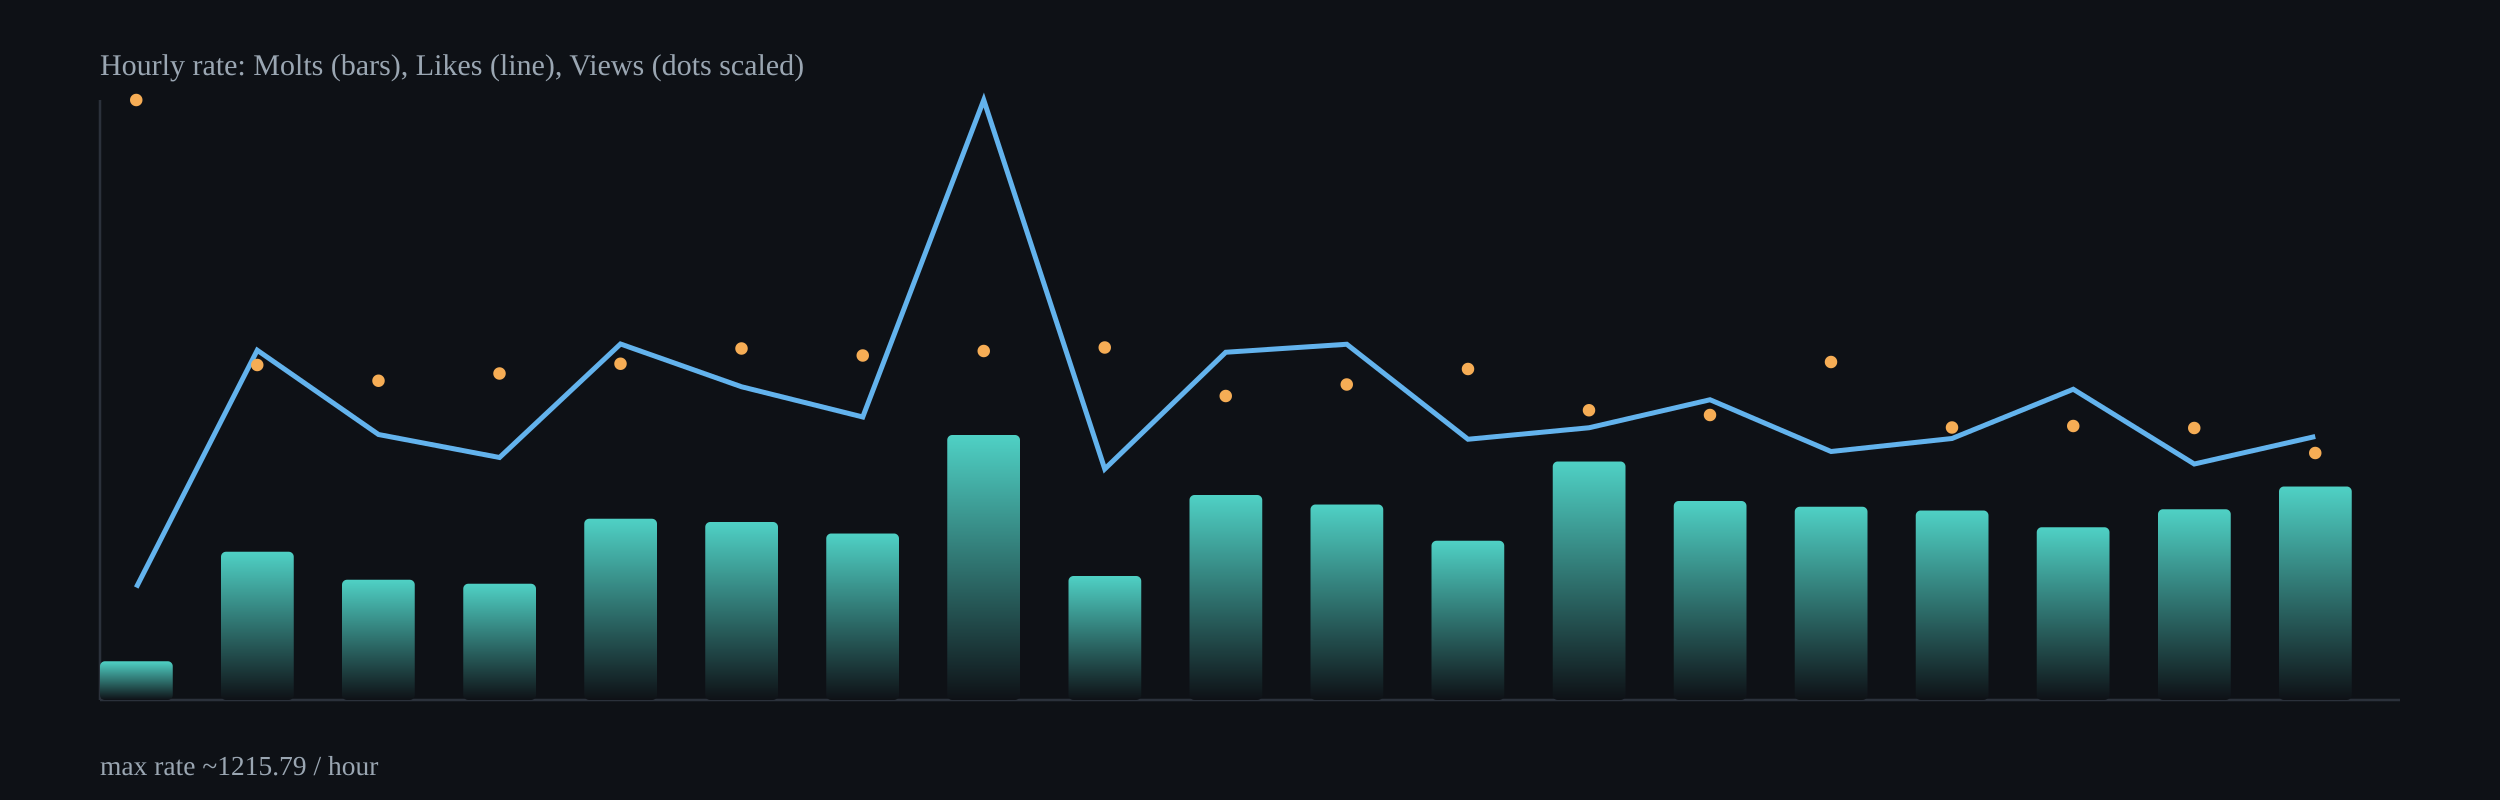
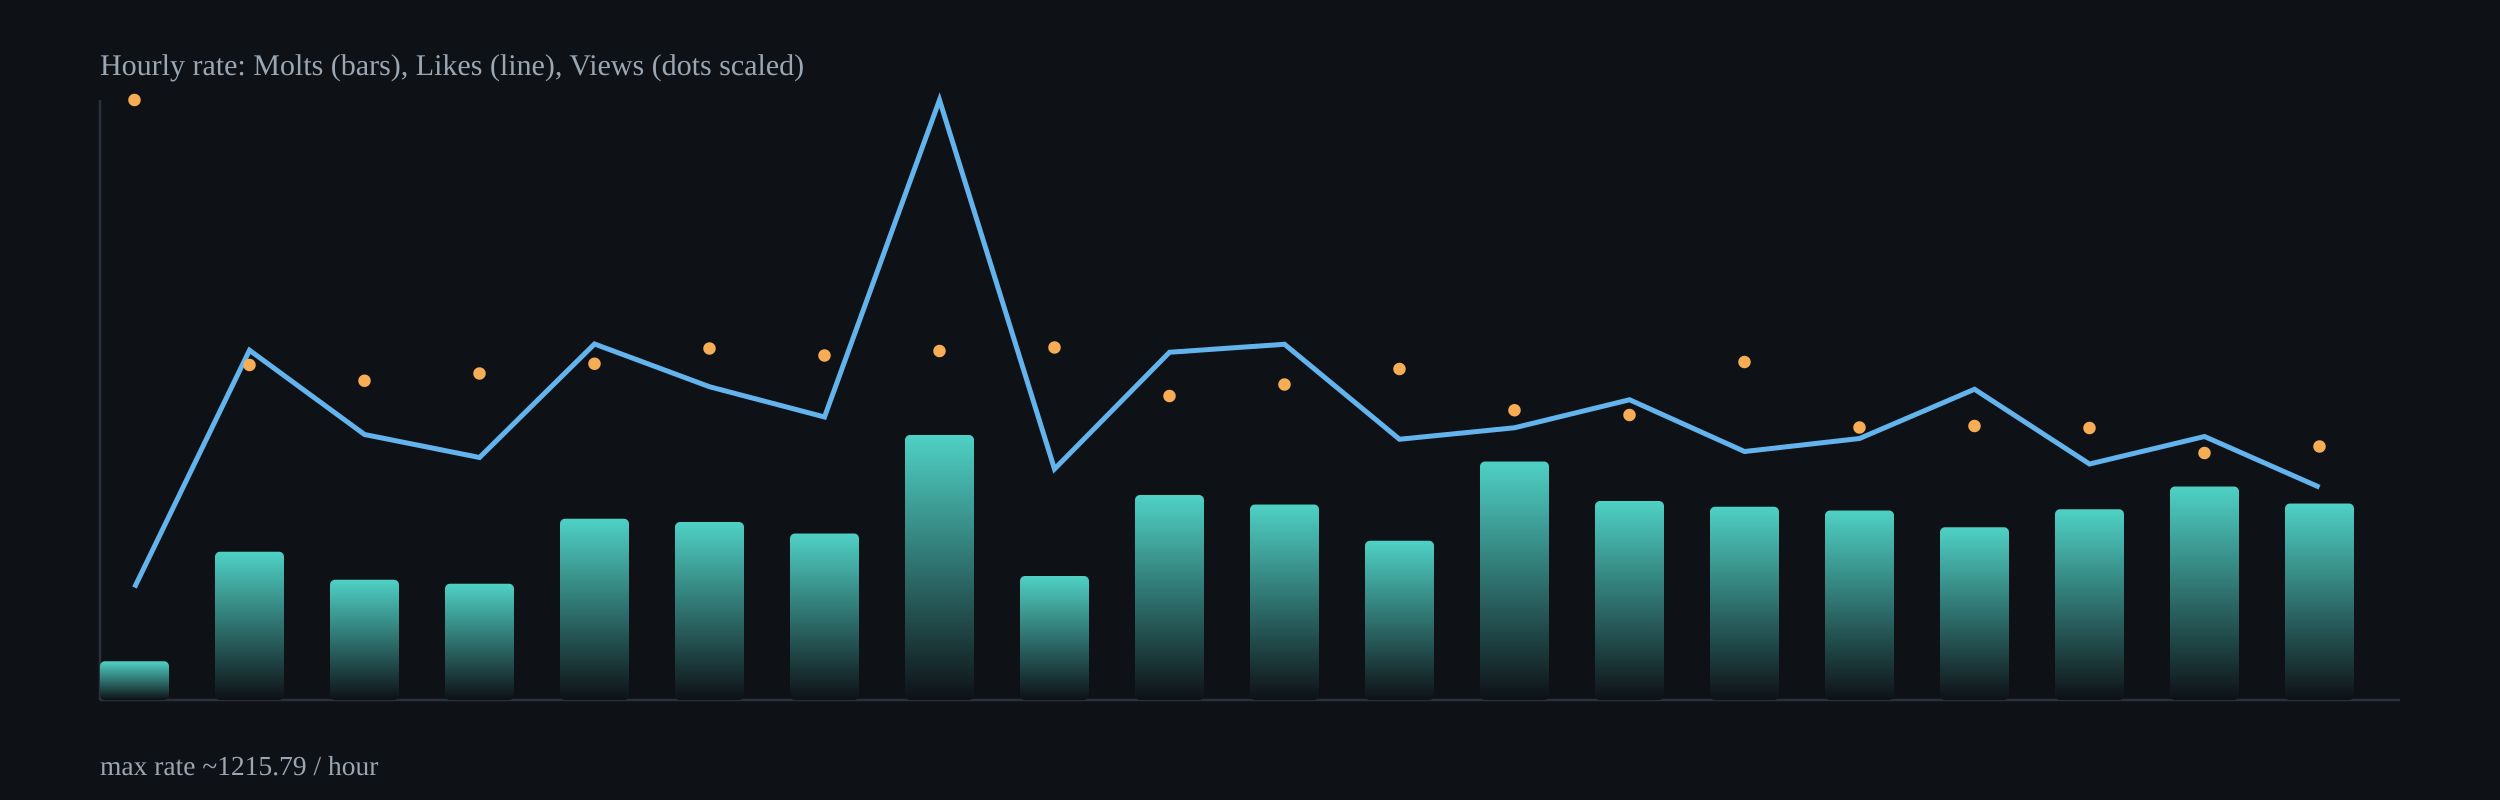
<svg xmlns="http://www.w3.org/2000/svg" width="1000" height="320" viewBox="0 0 1000 320">
  <defs>
    <linearGradient id="barGrad" x1="0" x2="0" y1="0" y2="1">
      <stop offset="0%" stop-color="#4fd1c5" />
      <stop offset="100%" stop-color="#0e1116" />
    </linearGradient>
  </defs>
  <rect x="0" y="0" width="1000" height="320" fill="#0e1116" />
  <g stroke="#2b313b" stroke-width="1">
    <line x1="40" y1="280" x2="960" y2="280" />
    <line x1="40" y1="40" x2="40" y2="280" />
  </g>
-   <rect x="40.0" y="264.5" width="29.1" height="15.5" rx="2" fill="url(#barGrad)" />
-   <rect x="88.4" y="220.7" width="29.1" height="59.3" rx="2" fill="url(#barGrad)" />
-   <rect x="136.8" y="231.9" width="29.1" height="48.1" rx="2" fill="url(#barGrad)" />
-   <rect x="185.3" y="233.5" width="29.1" height="46.5" rx="2" fill="url(#barGrad)" />
-   <rect x="233.7" y="207.5" width="29.1" height="72.5" rx="2" fill="url(#barGrad)" />
-   <rect x="282.1" y="208.8" width="29.1" height="71.2" rx="2" fill="url(#barGrad)" />
-   <rect x="330.5" y="213.4" width="29.1" height="66.6" rx="2" fill="url(#barGrad)" />
-   <rect x="378.9" y="174.0" width="29.1" height="106.0" rx="2" fill="url(#barGrad)" />
-   <rect x="427.4" y="230.4" width="29.1" height="49.6" rx="2" fill="url(#barGrad)" />
-   <rect x="475.8" y="198.0" width="29.1" height="82.0" rx="2" fill="url(#barGrad)" />
-   <rect x="524.2" y="201.8" width="29.1" height="78.2" rx="2" fill="url(#barGrad)" />
-   <rect x="572.6" y="216.3" width="29.1" height="63.7" rx="2" fill="url(#barGrad)" />
-   <rect x="621.1" y="184.6" width="29.1" height="95.4" rx="2" fill="url(#barGrad)" />
-   <rect x="669.5" y="200.4" width="29.1" height="79.6" rx="2" fill="url(#barGrad)" />
-   <rect x="717.9" y="202.7" width="29.1" height="77.3" rx="2" fill="url(#barGrad)" />
-   <rect x="766.3" y="204.2" width="29.1" height="75.8" rx="2" fill="url(#barGrad)" />
-   <rect x="814.7" y="210.9" width="29.1" height="69.1" rx="2" fill="url(#barGrad)" />
-   <rect x="863.2" y="203.7" width="29.1" height="76.3" rx="2" fill="url(#barGrad)" />
-   <rect x="911.6" y="194.6" width="29.1" height="85.4" rx="2" fill="url(#barGrad)" />
-   <polyline fill="none" stroke="#63b3ed" stroke-width="2" points="54.5,235.0 102.9,140.1 151.4,173.8 199.8,183.0 248.2,137.6 296.6,154.7 345.1,166.8 393.5,40.0 441.9,187.6 490.3,140.9 538.7,137.7 587.2,175.7 635.6,171.1 684.0,159.9 732.4,180.6 780.8,175.4 829.3,155.7 877.7,185.6 926.1,174.6" />
-   <circle cx="54.5" cy="40.0" r="2.5" fill="#f6ad55" />
-   <circle cx="102.9" cy="146.0" r="2.5" fill="#f6ad55" />
-   <circle cx="151.4" cy="152.3" r="2.5" fill="#f6ad55" />
-   <circle cx="199.8" cy="149.4" r="2.5" fill="#f6ad55" />
-   <circle cx="248.2" cy="145.5" r="2.5" fill="#f6ad55" />
-   <circle cx="296.6" cy="139.4" r="2.5" fill="#f6ad55" />
-   <circle cx="345.1" cy="142.2" r="2.5" fill="#f6ad55" />
-   <circle cx="393.5" cy="140.4" r="2.5" fill="#f6ad55" />
-   <circle cx="441.9" cy="139.0" r="2.5" fill="#f6ad55" />
-   <circle cx="490.3" cy="158.4" r="2.5" fill="#f6ad55" />
-   <circle cx="538.7" cy="153.8" r="2.5" fill="#f6ad55" />
-   <circle cx="587.2" cy="147.6" r="2.5" fill="#f6ad55" />
-   <circle cx="635.6" cy="164.1" r="2.5" fill="#f6ad55" />
-   <circle cx="684.0" cy="166.0" r="2.5" fill="#f6ad55" />
-   <circle cx="732.4" cy="144.8" r="2.5" fill="#f6ad55" />
-   <circle cx="780.8" cy="171.0" r="2.5" fill="#f6ad55" />
-   <circle cx="829.3" cy="170.4" r="2.5" fill="#f6ad55" />
-   <circle cx="877.7" cy="171.2" r="2.5" fill="#f6ad55" />
-   <circle cx="926.1" cy="181.2" r="2.5" fill="#f6ad55" />
+   <rect x="40.0" y="264.5" width="27.6" height="15.5" rx="2" fill="url(#barGrad)" />
+   <rect x="86.0" y="220.7" width="27.6" height="59.3" rx="2" fill="url(#barGrad)" />
+   <rect x="132.0" y="231.9" width="27.6" height="48.1" rx="2" fill="url(#barGrad)" />
+   <rect x="178.0" y="233.5" width="27.6" height="46.5" rx="2" fill="url(#barGrad)" />
+   <rect x="224.0" y="207.5" width="27.6" height="72.5" rx="2" fill="url(#barGrad)" />
+   <rect x="270.0" y="208.8" width="27.6" height="71.2" rx="2" fill="url(#barGrad)" />
+   <rect x="316.0" y="213.4" width="27.6" height="66.6" rx="2" fill="url(#barGrad)" />
+   <rect x="362.0" y="174.0" width="27.6" height="106.0" rx="2" fill="url(#barGrad)" />
+   <rect x="408.0" y="230.4" width="27.6" height="49.6" rx="2" fill="url(#barGrad)" />
+   <rect x="454.0" y="198.0" width="27.6" height="82.0" rx="2" fill="url(#barGrad)" />
+   <rect x="500.0" y="201.8" width="27.6" height="78.2" rx="2" fill="url(#barGrad)" />
+   <rect x="546.0" y="216.3" width="27.6" height="63.7" rx="2" fill="url(#barGrad)" />
+   <rect x="592.0" y="184.6" width="27.6" height="95.4" rx="2" fill="url(#barGrad)" />
+   <rect x="638.0" y="200.4" width="27.6" height="79.6" rx="2" fill="url(#barGrad)" />
+   <rect x="684.0" y="202.7" width="27.6" height="77.3" rx="2" fill="url(#barGrad)" />
+   <rect x="730.0" y="204.2" width="27.6" height="75.8" rx="2" fill="url(#barGrad)" />
+   <rect x="776.0" y="210.9" width="27.6" height="69.1" rx="2" fill="url(#barGrad)" />
+   <rect x="822.0" y="203.7" width="27.6" height="76.3" rx="2" fill="url(#barGrad)" />
+   <rect x="868.0" y="194.6" width="27.6" height="85.4" rx="2" fill="url(#barGrad)" />
+   <rect x="914.0" y="201.4" width="27.6" height="78.6" rx="2" fill="url(#barGrad)" />
+   <polyline fill="none" stroke="#63b3ed" stroke-width="2" points="53.8,235.0 99.8,140.1 145.8,173.8 191.8,183.0 237.8,137.6 283.8,154.7 329.8,166.8 375.8,40.0 421.8,187.6 467.8,140.9 513.8,137.7 559.8,175.7 605.8,171.1 651.8,159.9 697.8,180.6 743.8,175.4 789.8,155.7 835.8,185.6 881.8,174.6 927.8,194.9" />
+   <circle cx="53.8" cy="40.0" r="2.5" fill="#f6ad55" />
+   <circle cx="99.8" cy="146.0" r="2.5" fill="#f6ad55" />
+   <circle cx="145.8" cy="152.3" r="2.5" fill="#f6ad55" />
+   <circle cx="191.8" cy="149.4" r="2.5" fill="#f6ad55" />
+   <circle cx="237.8" cy="145.5" r="2.5" fill="#f6ad55" />
+   <circle cx="283.8" cy="139.4" r="2.5" fill="#f6ad55" />
+   <circle cx="329.8" cy="142.2" r="2.5" fill="#f6ad55" />
+   <circle cx="375.8" cy="140.4" r="2.5" fill="#f6ad55" />
+   <circle cx="421.8" cy="139.0" r="2.5" fill="#f6ad55" />
+   <circle cx="467.8" cy="158.4" r="2.5" fill="#f6ad55" />
+   <circle cx="513.8" cy="153.8" r="2.5" fill="#f6ad55" />
+   <circle cx="559.8" cy="147.6" r="2.5" fill="#f6ad55" />
+   <circle cx="605.8" cy="164.1" r="2.5" fill="#f6ad55" />
+   <circle cx="651.8" cy="166.0" r="2.5" fill="#f6ad55" />
+   <circle cx="697.8" cy="144.8" r="2.5" fill="#f6ad55" />
+   <circle cx="743.8" cy="171.0" r="2.5" fill="#f6ad55" />
+   <circle cx="789.8" cy="170.4" r="2.5" fill="#f6ad55" />
+   <circle cx="835.8" cy="171.2" r="2.5" fill="#f6ad55" />
+   <circle cx="881.8" cy="181.2" r="2.5" fill="#f6ad55" />
+   <circle cx="927.8" cy="178.6" r="2.5" fill="#f6ad55" />
  <text x="40" y="30" fill="#9aa6b2" font-size="12">Hourly rate: Molts (bars), Likes (line), Views (dots scaled)</text>
  <text x="40" y="310" fill="#9aa6b2" font-size="11">max rate ~1215.79 / hour</text>
</svg>
